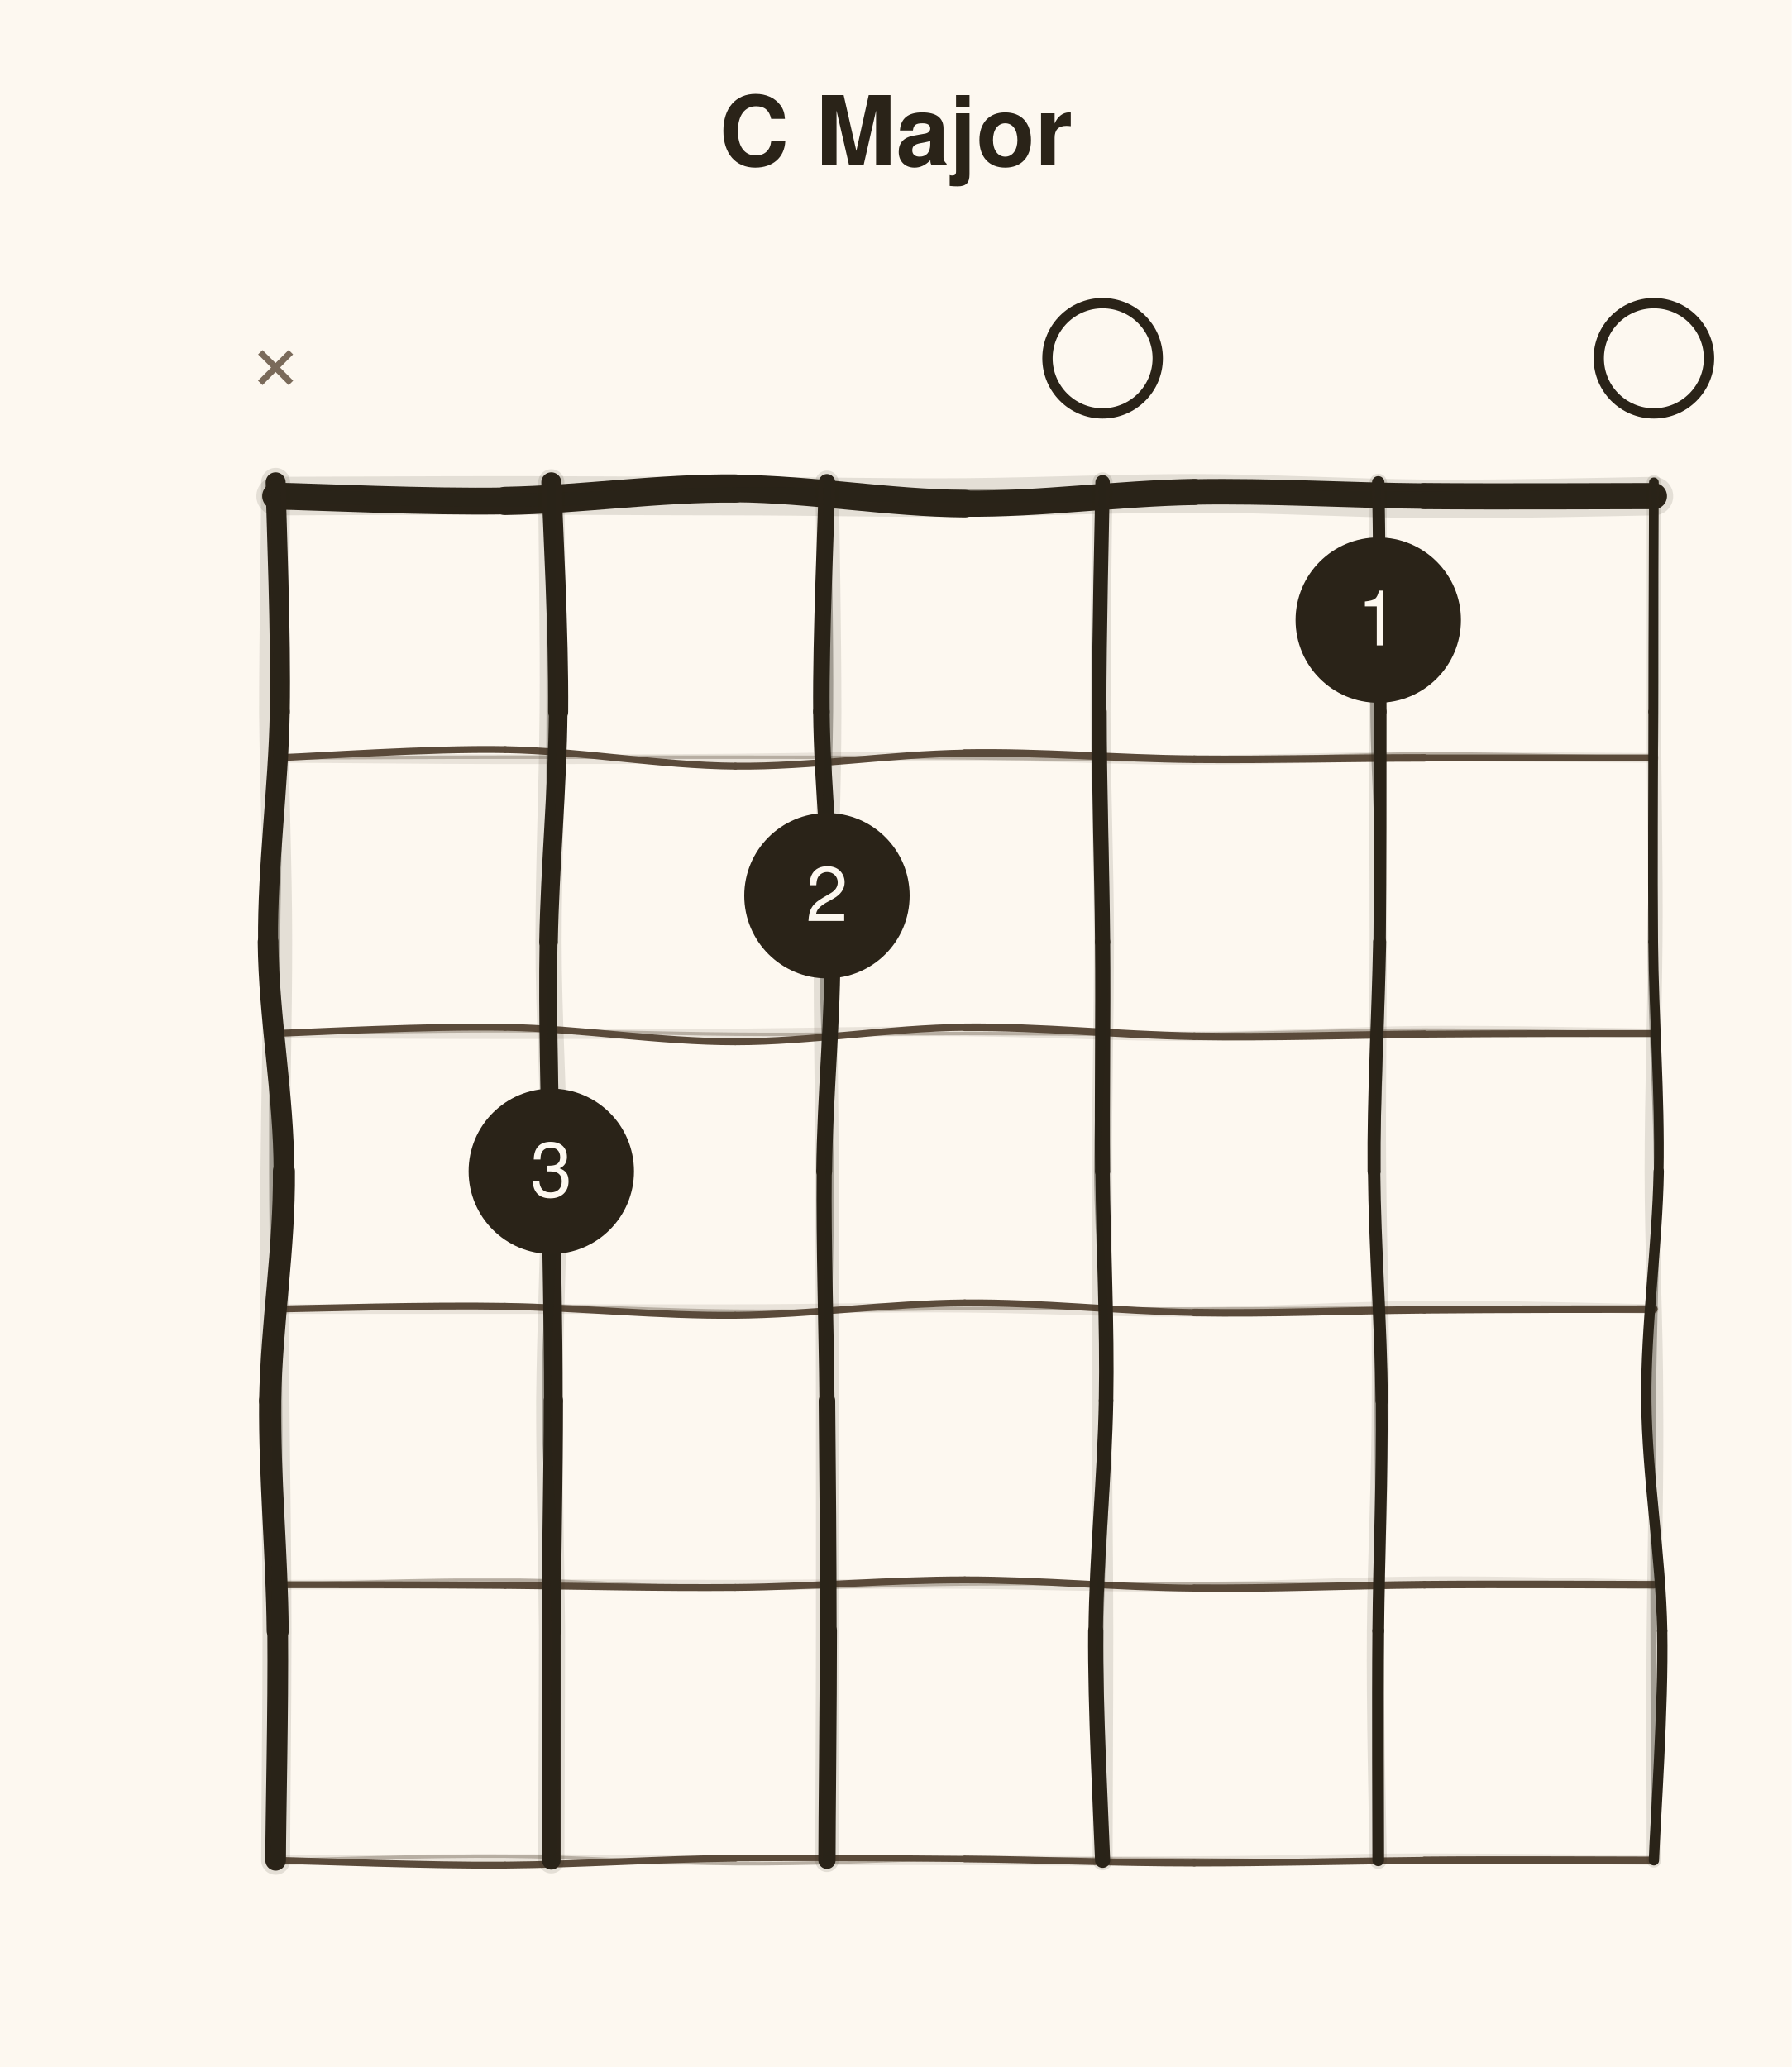
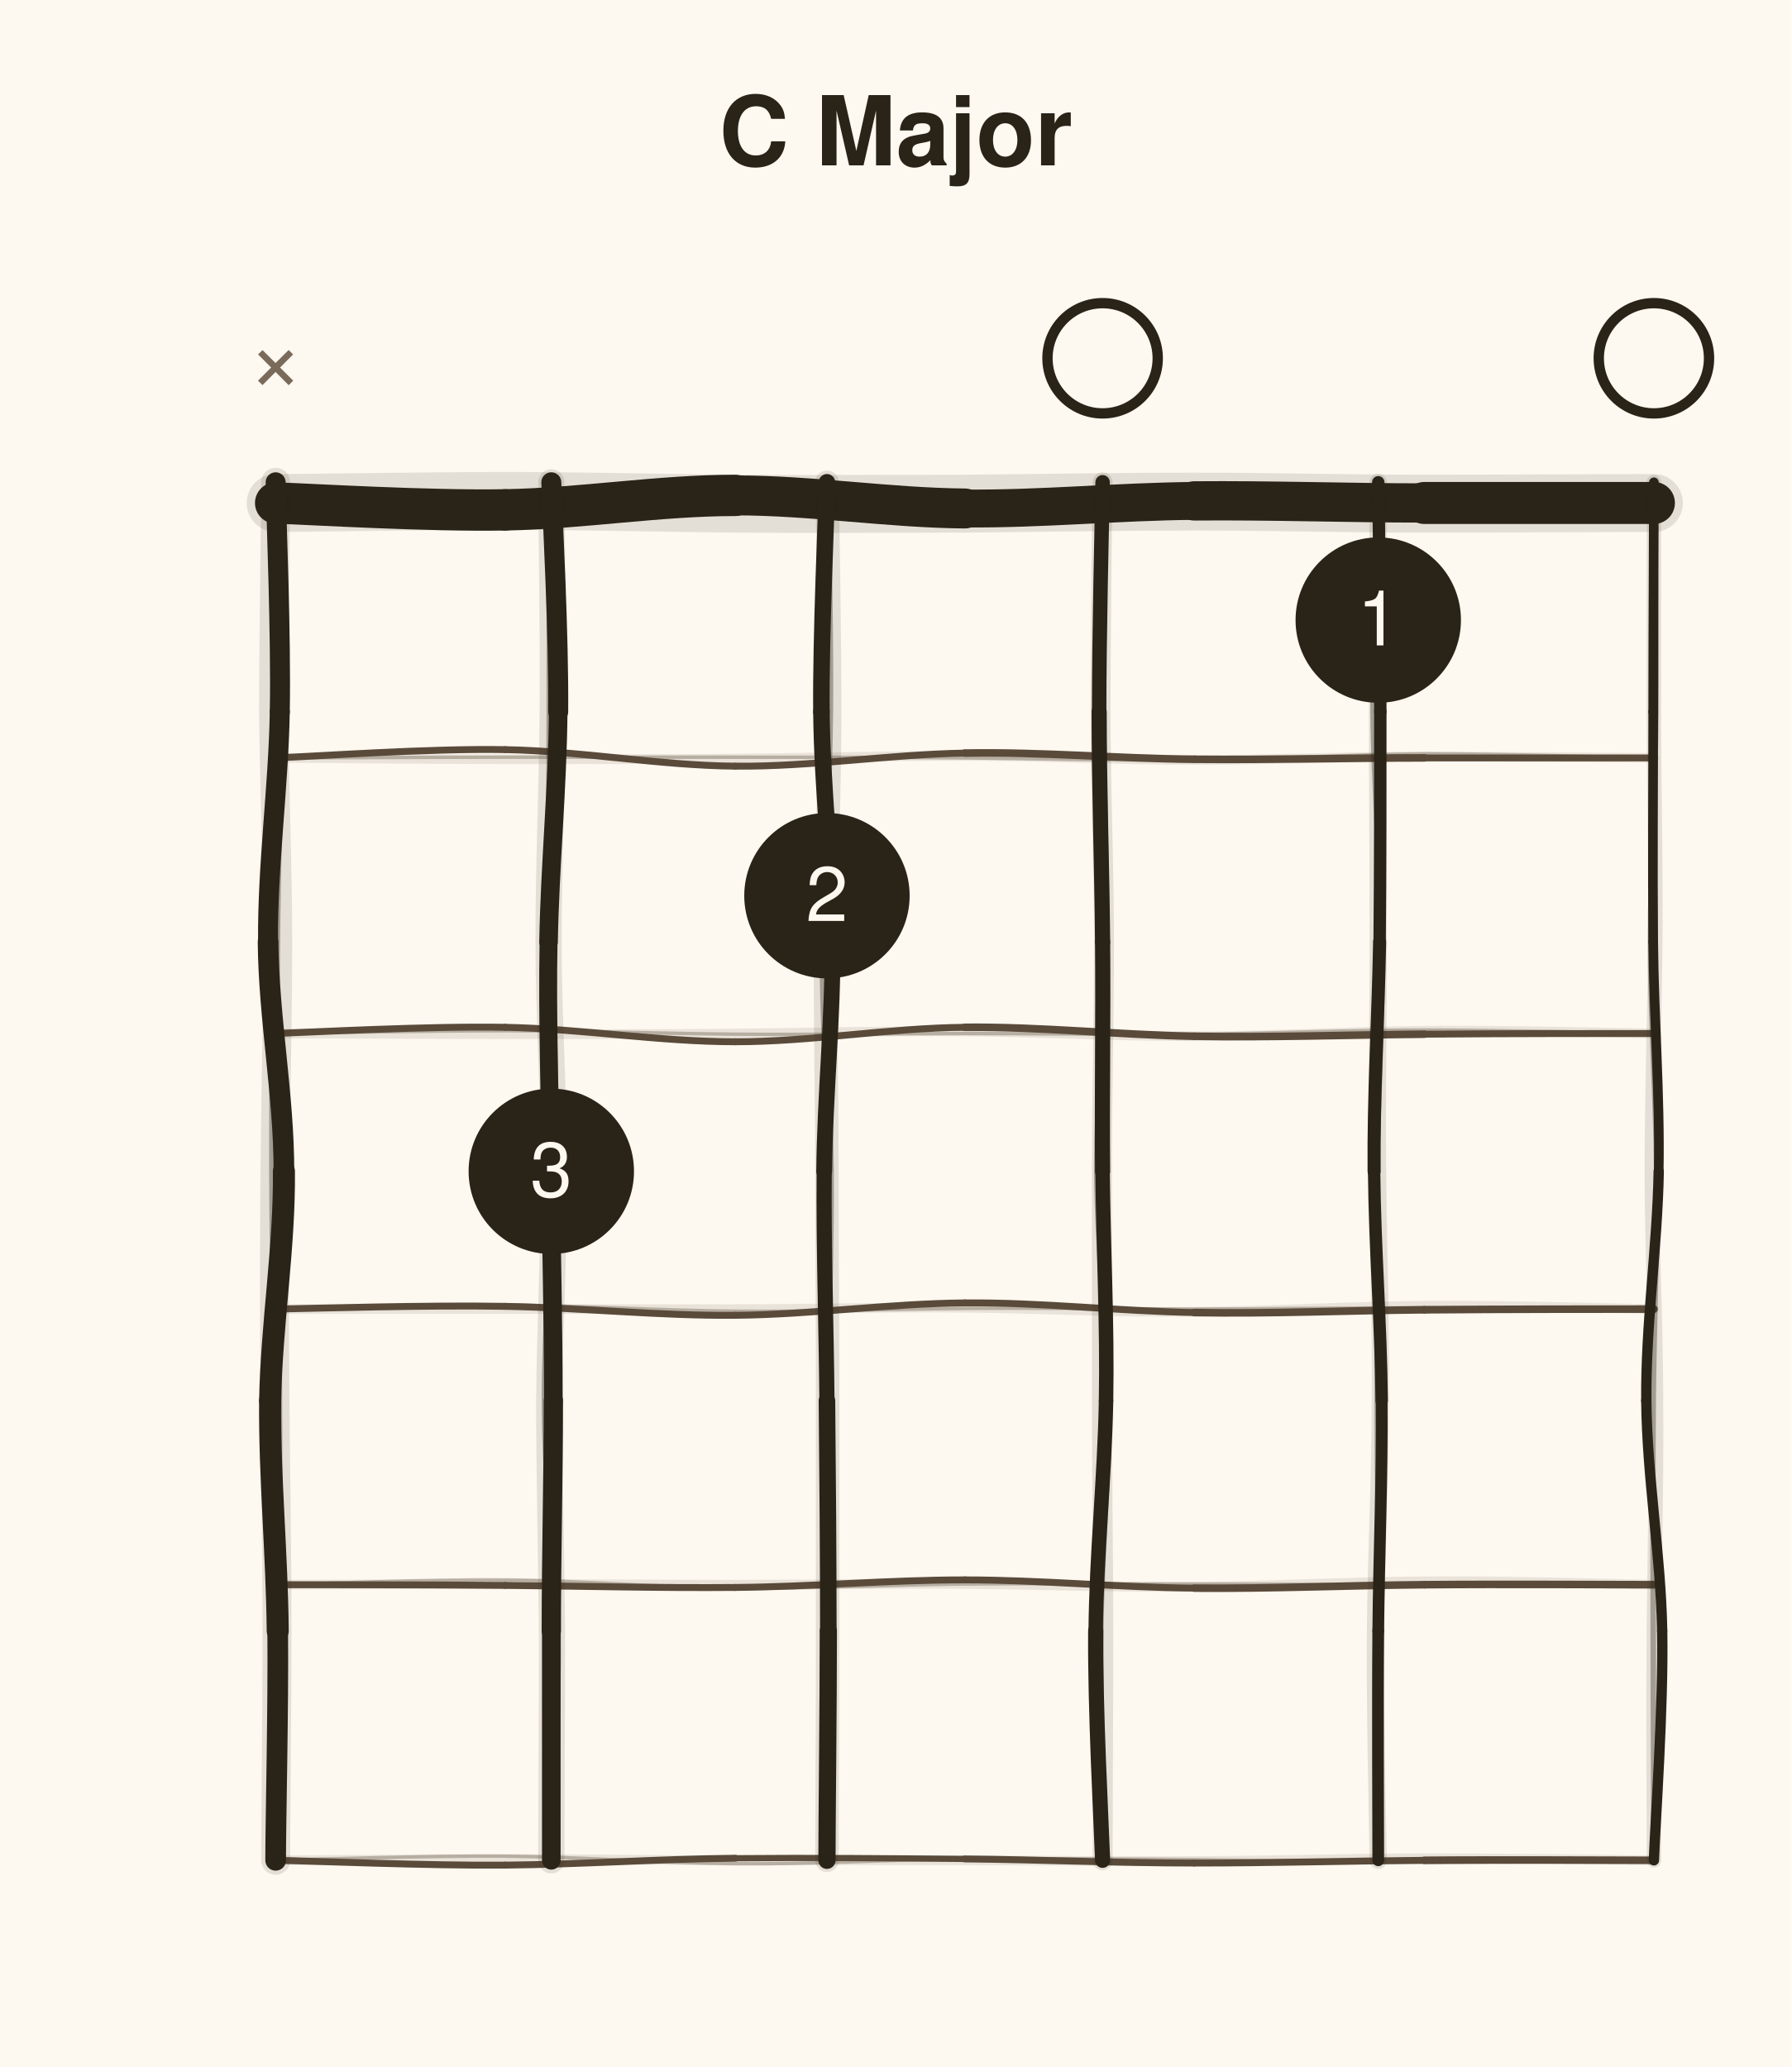
<svg xmlns="http://www.w3.org/2000/svg" width="260" height="300">
  <rect x="0" y="0" width="260" height="300" fill="#fdf8f0" />
  <g>
-     <path stroke="#2a2318" stroke-width="5.6" stroke-linecap="round" d="M 40 72 C 45.5,72 62.2,71.9 73.3,71.9 C 84.4,71.9 95.6,72 106.7,72 C 117.8,72 128.9,72.3 140,72.2 C 151.1,72.1 162.2,71.6 173.3,71.6 C 184.4,71.6 195.6,72.3 206.7,72.4 C 217.8,72.5 234.4,72.1 240,72" fill="none" stroke-opacity="0.12" />
-     <path stroke="#2a2318" stroke-width="3.9" stroke-linecap="round" d="M 40,72 C 45.5,72.1 62.2,72.9 73.3,72.7" fill="none" />
-     <path stroke="#2a2318" stroke-width="4.1" stroke-linecap="round" d="M 73.3,72.7 C 84.4,72.5 95.6,70.8 106.7,70.9" fill="none" />
-     <path stroke="#2a2318" stroke-width="4" stroke-linecap="round" d="M 106.7,70.9 C 117.8,71 128.9,73 140,73.1" fill="none" />
-     <path stroke="#2a2318" stroke-width="3.8" stroke-linecap="round" d="M 140,73.1 C 151.1,73.2 162.2,71.6 173.3,71.4" fill="none" />
-     <path stroke="#2a2318" stroke-width="3.7" stroke-linecap="round" d="M 173.3,71.4 C 184.4,71.2 195.6,71.9 206.7,72" fill="none" />
-     <path stroke="#2a2318" stroke-width="3.8" stroke-linecap="round" d="M 206.7,72 C 217.8,72.1 234.4,72 240,72" fill="none" />
-     <path stroke="#2a2318" stroke-width="2" stroke-linecap="round" d="M 40 72 C 45.5,72.1 62.2,72.6 73.3,72.6 C 84.4,72.5 95.6,71.8 106.7,71.7 C 117.8,71.6 128.9,72 140,72 C 151.1,72 162.2,72 173.3,72 C 184.4,72 195.6,72.3 206.7,72.3 C 217.8,72.3 234.4,72 240,72" fill="none" stroke-opacity="0.35" />
+     <path stroke="#2a2318" stroke-width="8.4" stroke-linecap="round" d="M 40 73 C 45.5,73 62.2,72.7 73.3,72.7 C 84.4,72.7 95.6,73 106.7,73.1 C 117.8,73.2 128.9,73.1 140,73.1 C 151.1,73 162.2,72.8 173.3,72.8 C 184.4,72.8 195.6,73.1 206.7,73.1 C 217.8,73.1 234.4,73 240,73" fill="none" stroke-opacity="0.12" />
+     <path stroke="#2a2318" stroke-width="6" stroke-linecap="round" d="M 40,73 C 45.5,73.2 62.2,74.2 73.3,74" fill="none" />
+     <path stroke="#2a2318" stroke-width="6" stroke-linecap="round" d="M 73.3,74 C 84.4,73.8 95.6,71.9 106.7,71.9" fill="none" />
+     <path stroke="#2a2318" stroke-width="5.8" stroke-linecap="round" d="M 106.7,71.9 C 117.8,71.9 128.9,73.7 140,73.8" fill="none" />
+     <path stroke="#2a2318" stroke-width="5.5" stroke-linecap="round" d="M 140,73.8 C 151.1,73.9 162.2,72.8 173.3,72.7" fill="none" />
+     <path stroke="#2a2318" stroke-width="5.7" stroke-linecap="round" d="M 173.3,72.7 C 184.4,72.6 195.6,73 206.7,73" fill="none" />
+     <path stroke="#2a2318" stroke-width="6.1" stroke-linecap="round" d="M 206.7,73 C 217.8,73 234.4,73 240,73" fill="none" />
+     <path stroke="#2a2318" stroke-width="3" stroke-linecap="round" d="M 40 73 C 45.5,73 62.2,73 73.3,73 C 84.4,73 95.6,73.2 106.7,73.2 C 117.8,73.2 128.9,72.8 140,72.8 C 151.1,72.8 162.2,72.9 173.3,73 C 184.4,73.1 195.6,73.4 206.7,73.4 C 217.8,73.4 234.4,73.1 240,73" fill="none" stroke-opacity="0.35" />
  </g>
  <g>
    <path stroke="#5a4a3a" stroke-width="1.4" stroke-linecap="round" d="M 40 110 C 45.5,110 62.2,110.2 73.3,110.2 C 84.4,110.2 95.6,110.2 106.7,110.1 C 117.8,110 128.9,109.7 140,109.7 C 151.1,109.7 162.2,110.3 173.3,110.3 C 184.4,110.3 195.6,109.8 206.7,109.8 C 217.8,109.8 234.4,110 240,110" fill="none" stroke-opacity="0.12" />
    <path stroke="#5a4a3a" stroke-width="1" stroke-linecap="round" d="M 40,110 C 45.5,109.8 62.2,108.6 73.3,108.8" fill="none" />
    <path stroke="#5a4a3a" stroke-width="1" stroke-linecap="round" d="M 73.3,108.8 C 84.4,109 95.6,111.1 106.7,111.2" fill="none" />
    <path stroke="#5a4a3a" stroke-width="1" stroke-linecap="round" d="M 106.7,111.2 C 117.8,111.3 128.9,109.5 140,109.3" fill="none" />
    <path stroke="#5a4a3a" stroke-width="1.1" stroke-linecap="round" d="M 140,109.3 C 151.1,109.1 162.2,110.1 173.3,110.2" fill="none" />
    <path stroke="#5a4a3a" stroke-width="1.1" stroke-linecap="round" d="M 173.3,110.2 C 184.4,110.3 195.6,110 206.7,110" fill="none" />
    <path stroke="#5a4a3a" stroke-width="1" stroke-linecap="round" d="M 206.7,110 C 217.8,110 234.4,110 240,110" fill="none" />
    <path stroke="#5a4a3a" stroke-width="0.5" stroke-linecap="round" d="M 40 110 C 45.5,110 62.2,109.9 73.3,109.9 C 84.4,109.9 95.6,109.9 106.7,109.9 C 117.8,109.9 128.9,109.9 140,110 C 151.1,110.1 162.2,110.4 173.3,110.3 C 184.4,110.2 195.6,109.5 206.7,109.4 C 217.8,109.4 234.4,109.9 240,110" fill="none" stroke-opacity="0.35" />
  </g>
  <g>
    <path stroke="#5a4a3a" stroke-width="1.4" stroke-linecap="round" d="M 40 150 C 45.5,150 62.2,150.1 73.3,150.1 C 84.4,150.1 95.6,150.1 106.7,150 C 117.8,149.9 128.9,149.6 140,149.7 C 151.1,149.8 162.2,150.4 173.3,150.4 C 184.4,150.4 195.6,149.7 206.7,149.6 C 217.8,149.5 234.4,149.9 240,150" fill="none" stroke-opacity="0.12" />
    <path stroke="#5a4a3a" stroke-width="1" stroke-linecap="round" d="M 40,150 C 45.5,149.8 62.2,148.9 73.3,149.1" fill="none" />
    <path stroke="#5a4a3a" stroke-width="1" stroke-linecap="round" d="M 73.3,149.1 C 84.4,149.3 95.6,151.2 106.7,151.2" fill="none" />
    <path stroke="#5a4a3a" stroke-width="1" stroke-linecap="round" d="M 106.7,151.2 C 117.8,151.2 128.9,149.2 140,149.1" fill="none" />
    <path stroke="#5a4a3a" stroke-width="1.1" stroke-linecap="round" d="M 140,149.1 C 151.1,149 162.2,150.2 173.3,150.4" fill="none" />
    <path stroke="#5a4a3a" stroke-width="1.1" stroke-linecap="round" d="M 173.3,150.4 C 184.4,150.6 195.6,150.2 206.7,150.1" fill="none" />
    <path stroke="#5a4a3a" stroke-width="1" stroke-linecap="round" d="M 206.7,150.1 C 217.8,150 234.4,150 240,150" fill="none" />
    <path stroke="#5a4a3a" stroke-width="0.5" stroke-linecap="round" d="M 40 150 C 45.5,149.9 62.2,149.6 73.3,149.6 C 84.4,149.6 95.6,150 106.7,150.1 C 117.8,150.2 128.9,150 140,150 C 151.1,150 162.2,150.2 173.3,150.1 C 184.4,150 195.6,149.5 206.7,149.5 C 217.8,149.5 234.4,149.9 240,150" fill="none" stroke-opacity="0.35" />
  </g>
  <g>
    <path stroke="#5a4a3a" stroke-width="1.4" stroke-linecap="round" d="M 40 190 C 45.5,190 62.2,190 73.3,190 C 84.4,190 95.6,190 106.7,190 C 117.8,190 128.9,189.7 140,189.8 C 151.1,189.9 162.2,190.5 173.3,190.4 C 184.4,190.3 195.6,189.6 206.7,189.5 C 217.8,189.4 234.4,189.9 240,190" fill="none" stroke-opacity="0.12" />
    <path stroke="#5a4a3a" stroke-width="1" stroke-linecap="round" d="M 40,190 C 45.5,189.9 62.2,189.4 73.3,189.6" fill="none" />
    <path stroke="#5a4a3a" stroke-width="1" stroke-linecap="round" d="M 73.3,189.6 C 84.4,189.8 95.6,191 106.7,190.9" fill="none" />
    <path stroke="#5a4a3a" stroke-width="1" stroke-linecap="round" d="M 106.7,190.9 C 117.8,190.8 128.9,189.2 140,189.1" fill="none" />
    <path stroke="#5a4a3a" stroke-width="1" stroke-linecap="round" d="M 140,189.1 C 151.1,189 162.2,190.3 173.3,190.5" fill="none" />
    <path stroke="#5a4a3a" stroke-width="1.1" stroke-linecap="round" d="M 173.3,190.5 C 184.4,190.7 195.6,190.2 206.7,190.1" fill="none" />
    <path stroke="#5a4a3a" stroke-width="1.1" stroke-linecap="round" d="M 206.7,190.1 C 217.8,190 234.4,190 240,190" fill="none" />
    <path stroke="#5a4a3a" stroke-width="0.5" stroke-linecap="round" d="M 40 190 C 45.5,189.9 62.2,189.3 73.3,189.4 C 84.4,189.5 95.6,190.2 106.7,190.3 C 117.8,190.4 128.9,190 140,189.9 C 151.1,189.8 162.2,190 173.3,190 C 184.4,190 195.6,189.8 206.7,189.8 C 217.8,189.8 234.4,190 240,190" fill="none" stroke-opacity="0.35" />
  </g>
  <g>
    <path stroke="#5a4a3a" stroke-width="1.4" stroke-linecap="round" d="M 40 230 C 45.5,230 62.2,229.9 73.3,229.9 C 84.4,229.9 95.6,230 106.7,230 C 117.8,230 128.9,229.8 140,229.9 C 151.1,230 162.2,230.4 173.3,230.3 C 184.4,230.2 195.6,229.6 206.7,229.5 C 217.8,229.4 234.4,229.9 240,230" fill="none" stroke-opacity="0.12" />
    <path stroke="#5a4a3a" stroke-width="1" stroke-linecap="round" d="M 40,230 C 45.5,230 62.2,230 73.3,230.1" fill="none" />
    <path stroke="#5a4a3a" stroke-width="1" stroke-linecap="round" d="M 73.3,230.1 C 84.4,230.2 95.6,230.5 106.7,230.4" fill="none" />
    <path stroke="#5a4a3a" stroke-width="1" stroke-linecap="round" d="M 106.7,230.4 C 117.8,230.3 128.9,229.3 140,229.3" fill="none" />
    <path stroke="#5a4a3a" stroke-width="1" stroke-linecap="round" d="M 140,229.3 C 151.1,229.3 162.2,230.4 173.3,230.5" fill="none" />
    <path stroke="#5a4a3a" stroke-width="1.1" stroke-linecap="round" d="M 173.3,230.5 C 184.4,230.6 195.6,230.1 206.7,230" fill="none" />
    <path stroke="#5a4a3a" stroke-width="1.1" stroke-linecap="round" d="M 206.7,230 C 217.8,229.9 234.4,230 240,230" fill="none" />
    <path stroke="#5a4a3a" stroke-width="0.5" stroke-linecap="round" d="M 40 230 C 45.5,229.9 62.2,229.2 73.3,229.3 C 84.4,229.4 95.6,230.4 106.7,230.5 C 117.8,230.6 128.9,230 140,229.9 C 151.1,229.8 162.2,229.9 173.3,229.9 C 184.4,229.9 195.6,230 206.7,230 C 217.8,230 234.4,230 240,230" fill="none" stroke-opacity="0.35" />
  </g>
  <g>
    <path stroke="#5a4a3a" stroke-width="1.4" stroke-linecap="round" d="M 40 270 C 45.5,270 62.2,269.8 73.3,269.8 C 84.4,269.8 95.6,270 106.7,270 C 117.8,270 128.9,270 140,270 C 151.1,270 162.2,270.2 173.3,270.1 C 184.4,270.1 195.6,269.7 206.7,269.7 C 217.8,269.7 234.4,269.9 240,270" fill="none" stroke-opacity="0.12" />
    <path stroke="#5a4a3a" stroke-width="1" stroke-linecap="round" d="M 40,270 C 45.5,270.1 62.2,270.8 73.3,270.7" fill="none" />
    <path stroke="#5a4a3a" stroke-width="1" stroke-linecap="round" d="M 73.3,270.7 C 84.4,270.6 95.6,269.8 106.7,269.7" fill="none" />
    <path stroke="#5a4a3a" stroke-width="0.9" stroke-linecap="round" d="M 106.7,269.7 C 117.8,269.6 128.9,269.7 140,269.8" fill="none" />
    <path stroke="#5a4a3a" stroke-width="1" stroke-linecap="round" d="M 140,269.8 C 151.1,269.9 162.2,270.4 173.3,270.4" fill="none" />
    <path stroke="#5a4a3a" stroke-width="1" stroke-linecap="round" d="M 173.3,270.4 C 184.4,270.4 195.6,270.1 206.7,270" fill="none" />
    <path stroke="#5a4a3a" stroke-width="1.1" stroke-linecap="round" d="M 206.7,270 C 217.8,269.9 234.4,270 240,270" fill="none" />
    <path stroke="#5a4a3a" stroke-width="0.5" stroke-linecap="round" d="M 40 270 C 45.5,269.9 62.2,269.3 73.3,269.4 C 84.4,269.5 95.6,270.4 106.7,270.5 C 117.8,270.6 128.9,269.9 140,269.8 C 151.1,269.7 162.2,269.8 173.3,269.9 C 184.4,270 195.6,270.3 206.7,270.3 C 217.8,270.3 234.4,270.1 240,270" fill="none" stroke-opacity="0.35" />
  </g>
  <g>
    <path stroke="#2a2318" stroke-width="4.2" stroke-linecap="round" d="M 40 70 C 40,75.5 39.7,92.2 39.7,103.3 C 39.8,114.4 40.3,125.6 40.3,136.7 C 40.3,147.8 40,158.9 39.9,170 C 39.8,181.1 39.8,192.2 39.9,203.3 C 40,214.4 40.2,225.6 40.2,236.7 C 40.2,247.8 40,264.4 40,270" fill="none" stroke-opacity="0.12" />
    <path stroke="#2a2318" stroke-width="2.9" stroke-linecap="round" d="M 40,70 C 40.1,75.5 40.8,92.2 40.6,103.3" fill="none" />
    <path stroke="#2a2318" stroke-width="2.9" stroke-linecap="round" d="M 40.6,103.3 C 40.4,114.4 38.8,125.6 38.9,136.7" fill="none" />
    <path stroke="#2a2318" stroke-width="3" stroke-linecap="round" d="M 38.9,136.7 C 39,147.8 41.2,158.9 41.2,170" fill="none" />
    <path stroke="#2a2318" stroke-width="3.2" stroke-linecap="round" d="M 41.2,170 C 41.3,181.1 39.4,192.2 39.2,203.3" fill="none" />
    <path stroke="#2a2318" stroke-width="3.2" stroke-linecap="round" d="M 39.2,203.3 C 39.1,214.4 40.2,225.6 40.3,236.7" fill="none" />
    <path stroke="#2a2318" stroke-width="3" stroke-linecap="round" d="M 40.3,236.7 C 40.4,247.8 40,264.4 40,270" fill="none" />
    <path stroke="#2a2318" stroke-width="1.5" stroke-linecap="round" d="M 40 70 C 40.1,75.5 40.4,92.2 40.4,103.3 C 40.4,114.4 40,125.6 39.9,136.7 C 39.8,147.8 39.8,158.9 39.8,170 C 39.8,181.1 40.2,192.2 40.2,203.3 C 40.3,214.4 40.1,225.6 40.1,236.7 C 40.1,247.8 40,264.4 40,270" fill="none" stroke-opacity="0.35" />
  </g>
  <g>
    <path stroke="#2a2318" stroke-width="3.8" stroke-linecap="round" d="M 80 70 C 80,75.5 80.3,92.2 80.2,103.3 C 80.1,114.4 79.6,125.6 79.6,136.7 C 79.6,147.8 80.4,158.9 80.4,170 C 80.4,181.1 79.8,192.2 79.7,203.3 C 79.7,214.4 80,225.6 80.1,236.7 C 80.1,247.8 80,264.4 80,270" fill="none" stroke-opacity="0.12" />
    <path stroke="#2a2318" stroke-width="2.9" stroke-linecap="round" d="M 80,70 C 80.2,75.5 81.1,92.2 81,103.3" fill="none" />
    <path stroke="#2a2318" stroke-width="2.7" stroke-linecap="round" d="M 81,103.3 C 80.9,114.4 79.8,125.6 79.6,136.7" fill="none" />
    <path stroke="#2a2318" stroke-width="2.6" stroke-linecap="round" d="M 79.6,136.7 C 79.4,147.8 79.8,158.9 79.9,170" fill="none" />
    <path stroke="#2a2318" stroke-width="2.7" stroke-linecap="round" d="M 79.9,170 C 80,181.1 80.3,192.2 80.3,203.3" fill="none" />
    <path stroke="#2a2318" stroke-width="2.8" stroke-linecap="round" d="M 80.3,203.3 C 80.3,214.4 80,225.6 80,236.7" fill="none" />
    <path stroke="#2a2318" stroke-width="2.7" stroke-linecap="round" d="M 80,236.7 C 80,247.8 80,264.4 80,270" fill="none" />
    <path stroke="#2a2318" stroke-width="1.4" stroke-linecap="round" d="M 80 70 C 80,75.5 80,92.2 80,103.3 C 80,114.4 79.8,125.6 79.9,136.7 C 80,147.8 80.5,158.9 80.4,170 C 80.3,181.1 79.3,192.2 79.3,203.3 C 79.3,214.4 80.6,225.6 80.7,236.7 C 80.8,247.8 80.1,264.4 80,270" fill="none" stroke-opacity="0.35" />
  </g>
  <g>
    <path stroke="#2a2318" stroke-width="3.4" stroke-linecap="round" d="M 120 70 C 120.1,75.5 120.4,92.2 120.4,103.3 C 120.4,114.4 119.9,125.6 119.8,136.7 C 119.7,147.8 120,158.9 120,170 C 120,181.1 120.1,192.2 120.1,203.3 C 120.1,214.4 120.1,225.6 120.1,236.7 C 120.1,247.8 120,264.4 120,270" fill="none" stroke-opacity="0.12" />
    <path stroke="#2a2318" stroke-width="2.4" stroke-linecap="round" d="M 120,70 C 119.9,75.5 119.1,92.2 119.2,103.3" fill="none" />
    <path stroke="#2a2318" stroke-width="2.4" stroke-linecap="round" d="M 119.2,103.3 C 119.3,114.4 120.7,125.6 120.8,136.7" fill="none" />
    <path stroke="#2a2318" stroke-width="2.3" stroke-linecap="round" d="M 120.8,136.7 C 120.9,147.8 119.7,158.9 119.6,170" fill="none" />
    <path stroke="#2a2318" stroke-width="2.2" stroke-linecap="round" d="M 119.6,170 C 119.5,181.1 119.9,192.2 120,203.3" fill="none" />
    <path stroke="#2a2318" stroke-width="2.4" stroke-linecap="round" d="M 120,203.3 C 120.1,214.4 120.2,225.6 120.2,236.7" fill="none" />
    <path stroke="#2a2318" stroke-width="2.5" stroke-linecap="round" d="M 120.2,236.7 C 120.2,247.8 120,264.4 120,270" fill="none" />
    <path stroke="#2a2318" stroke-width="1.2" stroke-linecap="round" d="M 120 70 C 120,75.5 120.4,92.2 120.3,103.3 C 120.2,114.4 119.5,125.6 119.5,136.7 C 119.5,147.8 120.3,158.9 120.4,170 C 120.5,181.1 120,192.2 119.9,203.3 C 119.8,214.4 119.7,225.6 119.7,236.7 C 119.7,247.8 120,264.4 120,270" fill="none" stroke-opacity="0.35" />
  </g>
  <g>
    <path stroke="#2a2318" stroke-width="2.9" stroke-linecap="round" d="M 160 70 C 159.9,75.5 159.7,92.2 159.7,103.3 C 159.7,114.4 160.2,125.6 160.2,136.7 C 160.2,147.8 159.9,158.9 159.9,170 C 159.9,181.1 159.9,192.2 159.9,203.3 C 159.9,214.4 160.1,225.6 160.1,236.7 C 160.1,247.8 160,264.4 160,270" fill="none" stroke-opacity="0.12" />
    <path stroke="#2a2318" stroke-width="2.1" stroke-linecap="round" d="M 160,70 C 159.9,75.5 159.5,92.2 159.5,103.3" fill="none" />
    <path stroke="#2a2318" stroke-width="2.2" stroke-linecap="round" d="M 159.5,103.3 C 159.5,114.4 159.9,125.6 160,136.7" fill="none" />
    <path stroke="#2a2318" stroke-width="2.2" stroke-linecap="round" d="M 160,136.7 C 160.1,147.8 159.9,158.9 160,170" fill="none" />
    <path stroke="#2a2318" stroke-width="2.1" stroke-linecap="round" d="M 160,170 C 160.1,181.1 160.7,192.2 160.5,203.3" fill="none" />
    <path stroke="#2a2318" stroke-width="2.1" stroke-linecap="round" d="M 160.5,203.3 C 160.3,214.4 159.1,225.6 159,236.7" fill="none" />
    <path stroke="#2a2318" stroke-width="2.2" stroke-linecap="round" d="M 159,236.7 C 158.9,247.8 159.8,264.4 160,270" fill="none" />
    <path stroke="#2a2318" stroke-width="1.1" stroke-linecap="round" d="M 160 70 C 160,75.5 159.8,92.2 159.9,103.3 C 160,114.4 160.5,125.6 160.4,136.7 C 160.3,147.8 159.3,158.9 159.3,170 C 159.4,181.1 160.6,192.2 160.7,203.3 C 160.8,214.4 159.7,225.6 159.6,236.7 C 159.5,247.8 159.9,264.4 160,270" fill="none" stroke-opacity="0.35" />
  </g>
  <g>
    <path stroke="#2a2318" stroke-width="2.5" stroke-linecap="round" d="M 200 70 C 200,75.5 199.9,92.2 199.9,103.3 C 199.9,114.4 200,125.6 200,136.7 C 200,147.8 199.8,158.9 199.9,170 C 200,181.1 200.4,192.2 200.3,203.3 C 200.3,214.4 199.7,225.6 199.6,236.7 C 199.5,247.8 199.9,264.4 200,270" fill="none" stroke-opacity="0.12" />
    <path stroke="#2a2318" stroke-width="1.8" stroke-linecap="round" d="M 200,70 C 200.1,75.5 200.3,92.2 200.3,103.3" fill="none" />
    <path stroke="#2a2318" stroke-width="1.8" stroke-linecap="round" d="M 200.3,103.3 C 200.3,114.4 200.3,125.6 200.2,136.7" fill="none" />
    <path stroke="#2a2318" stroke-width="1.9" stroke-linecap="round" d="M 200.2,136.7 C 200,147.8 199.3,158.9 199.4,170" fill="none" />
    <path stroke="#2a2318" stroke-width="1.8" stroke-linecap="round" d="M 199.4,170 C 199.5,181.1 200.4,192.2 200.5,203.3" fill="none" />
    <path stroke="#2a2318" stroke-width="1.7" stroke-linecap="round" d="M 200.5,203.3 C 200.6,214.4 200.1,225.6 200,236.7" fill="none" />
    <path stroke="#2a2318" stroke-width="1.7" stroke-linecap="round" d="M 200,236.7 C 199.9,247.8 200,264.4 200,270" fill="none" />
    <path stroke="#2a2318" stroke-width="0.9" stroke-linecap="round" d="M 200 70 C 199.9,75.5 199.2,92.2 199.3,103.3 C 199.4,114.4 200.4,125.6 200.5,136.7 C 200.6,147.8 199.9,158.9 199.8,170 C 199.7,181.1 199.9,192.2 199.9,203.3 C 199.9,214.4 200.1,225.6 200.1,236.7 C 200.1,247.8 200,264.4 200,270" fill="none" stroke-opacity="0.35" />
  </g>
  <g>
    <path stroke="#2a2318" stroke-width="2.1" stroke-linecap="round" d="M 240 70 C 240,75.5 240,92.2 240,103.3 C 240,114.4 240.3,125.6 240.2,136.7 C 240.1,147.8 239.7,158.9 239.7,170 C 239.7,181.1 240.3,192.2 240.3,203.3 C 240.4,214.4 240.1,225.6 240,236.7 C 239.9,247.8 240,264.4 240,270" fill="none" stroke-opacity="0.12" />
    <path stroke="#2a2318" stroke-width="1.4" stroke-linecap="round" d="M 240,70 C 240,75.5 239.9,92.2 239.9,103.3" fill="none" />
    <path stroke="#2a2318" stroke-width="1.4" stroke-linecap="round" d="M 239.9,103.3 C 239.9,114.4 239.8,125.6 239.9,136.7" fill="none" />
    <path stroke="#2a2318" stroke-width="1.4" stroke-linecap="round" d="M 239.9,136.7 C 240,147.8 240.9,158.9 240.7,170" fill="none" />
    <path stroke="#2a2318" stroke-width="1.5" stroke-linecap="round" d="M 240.7,170 C 240.5,181.1 238.8,192.2 238.9,203.3" fill="none" />
    <path stroke="#2a2318" stroke-width="1.5" stroke-linecap="round" d="M 238.9,203.3 C 239,214.4 241,225.6 241.2,236.7" fill="none" />
    <path stroke="#2a2318" stroke-width="1.5" stroke-linecap="round" d="M 241.2,236.7 C 241.4,247.8 240.2,264.4 240,270" fill="none" />
    <path stroke="#2a2318" stroke-width="0.8" stroke-linecap="round" d="M 240 70 C 240.1,75.5 240.4,92.2 240.3,103.3 C 240.2,114.4 239.5,125.6 239.5,136.7 C 239.5,147.8 240.3,158.9 240.4,170 C 240.5,181.1 240,192.2 239.9,203.3 C 239.8,214.4 239.9,225.6 239.9,236.7 C 239.9,247.8 240,264.4 240,270" fill="none" stroke-opacity="0.35" />
  </g>
  <text x="130" y="24" text-anchor="middle" dominant-baseline="auto" fill="#2a2318" font-family="Helvetica, Arial, sans-serif" font-size="14" font-weight="bold">C Major</text>
  <text x="40" y="52" text-anchor="middle" dominant-baseline="middle" fill="#7a6a5a" font-family="Helvetica, Arial, sans-serif" font-size="13">×</text>
  <circle cx="160" cy="52" r="8" fill="none" stroke="#2a2318" stroke-width="1.5" />
  <circle cx="240" cy="52" r="8" fill="none" stroke="#2a2318" stroke-width="1.5" />
  <circle cx="80" cy="170" r="12" fill="#2a2318" />
  <text x="80" y="170" text-anchor="middle" dominant-baseline="middle" fill="#fdf8f0" font-family="Helvetica, Arial, sans-serif" font-size="11">3</text>
  <circle cx="120" cy="130" r="12" fill="#2a2318" />
  <text x="120" y="130" text-anchor="middle" dominant-baseline="middle" fill="#fdf8f0" font-family="Helvetica, Arial, sans-serif" font-size="11">2</text>
  <circle cx="200" cy="90" r="12" fill="#2a2318" />
  <text x="200" y="90" text-anchor="middle" dominant-baseline="middle" fill="#fdf8f0" font-family="Helvetica, Arial, sans-serif" font-size="11">1</text>
</svg>
